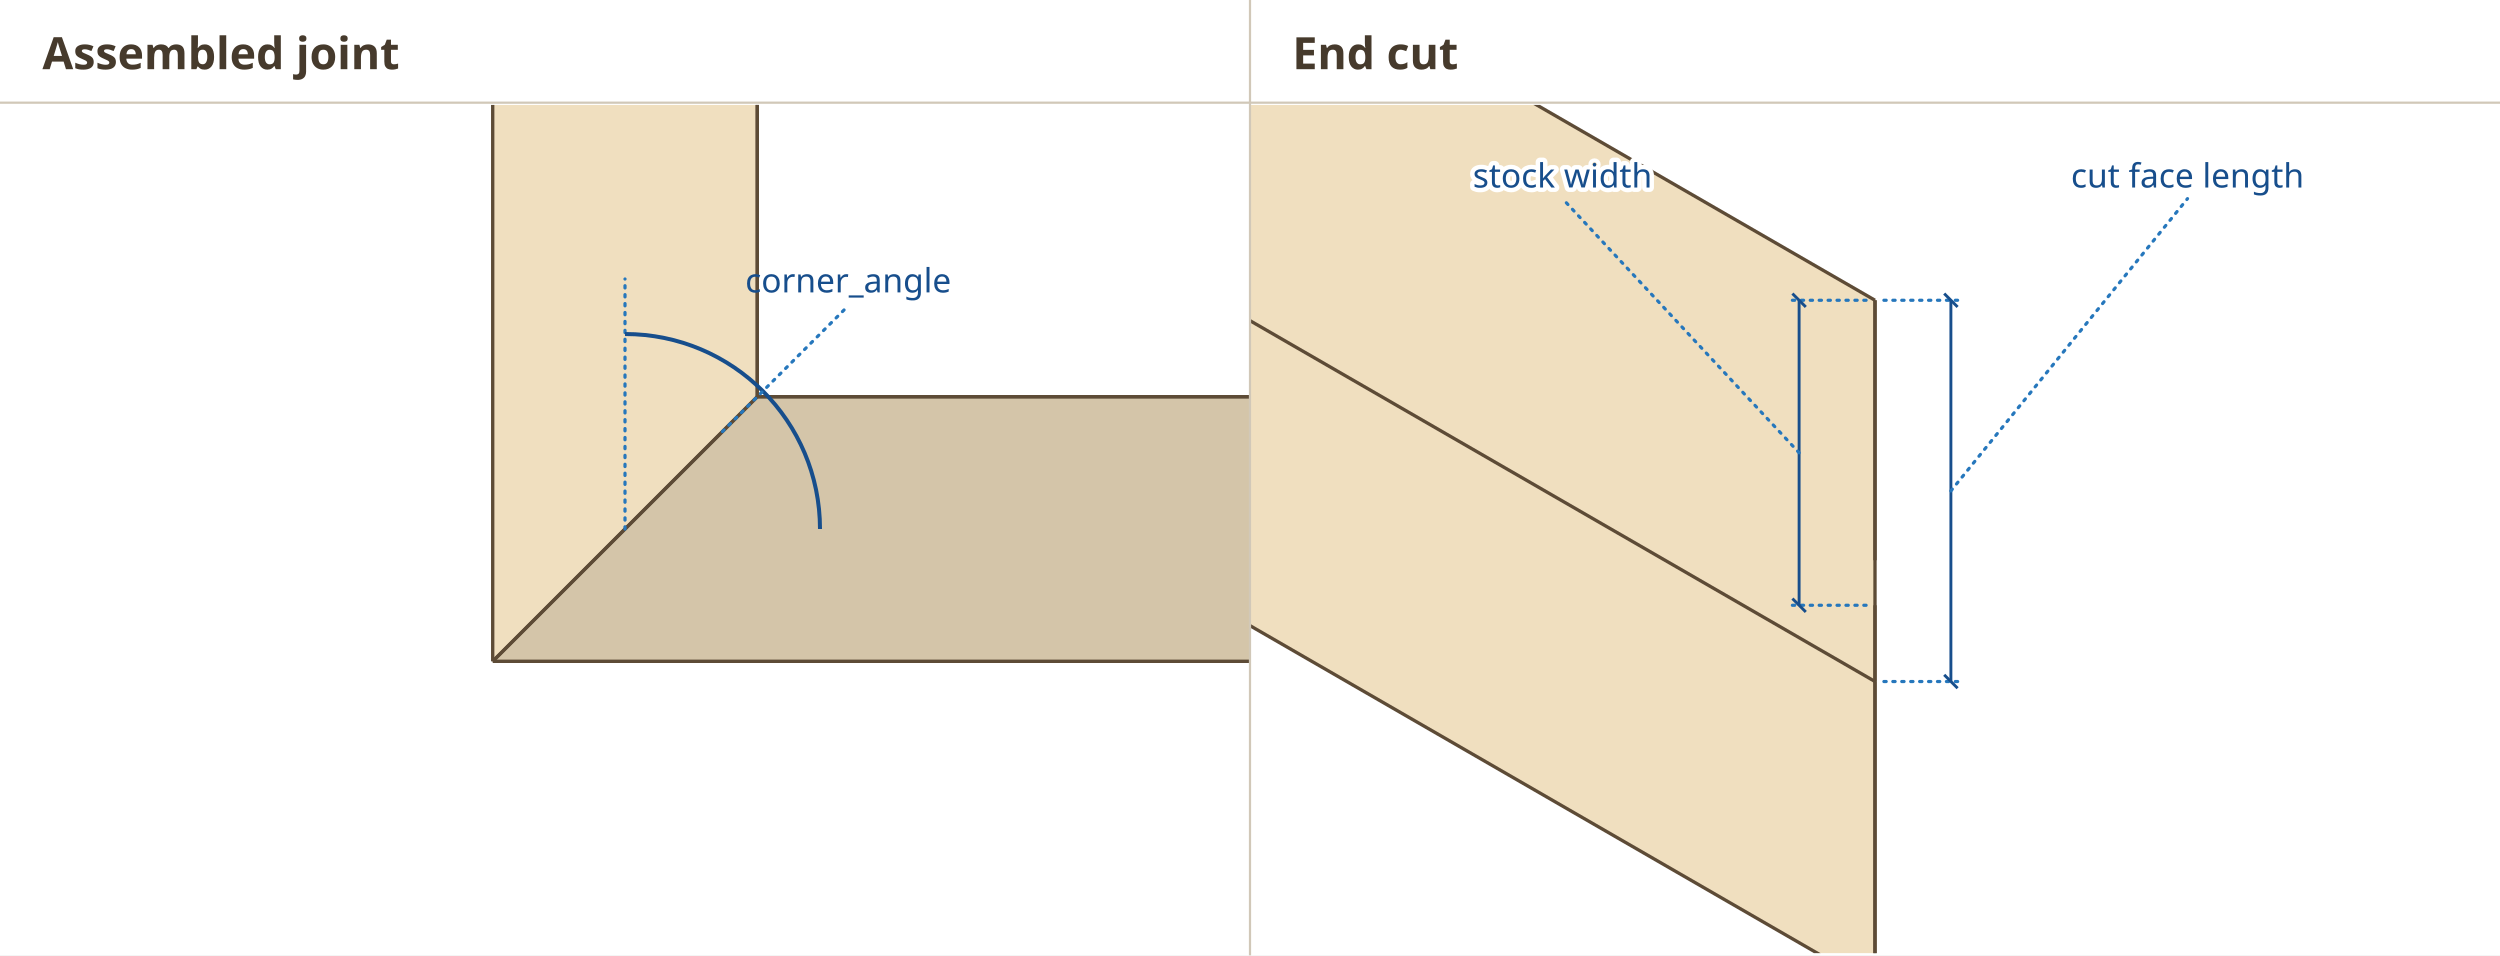
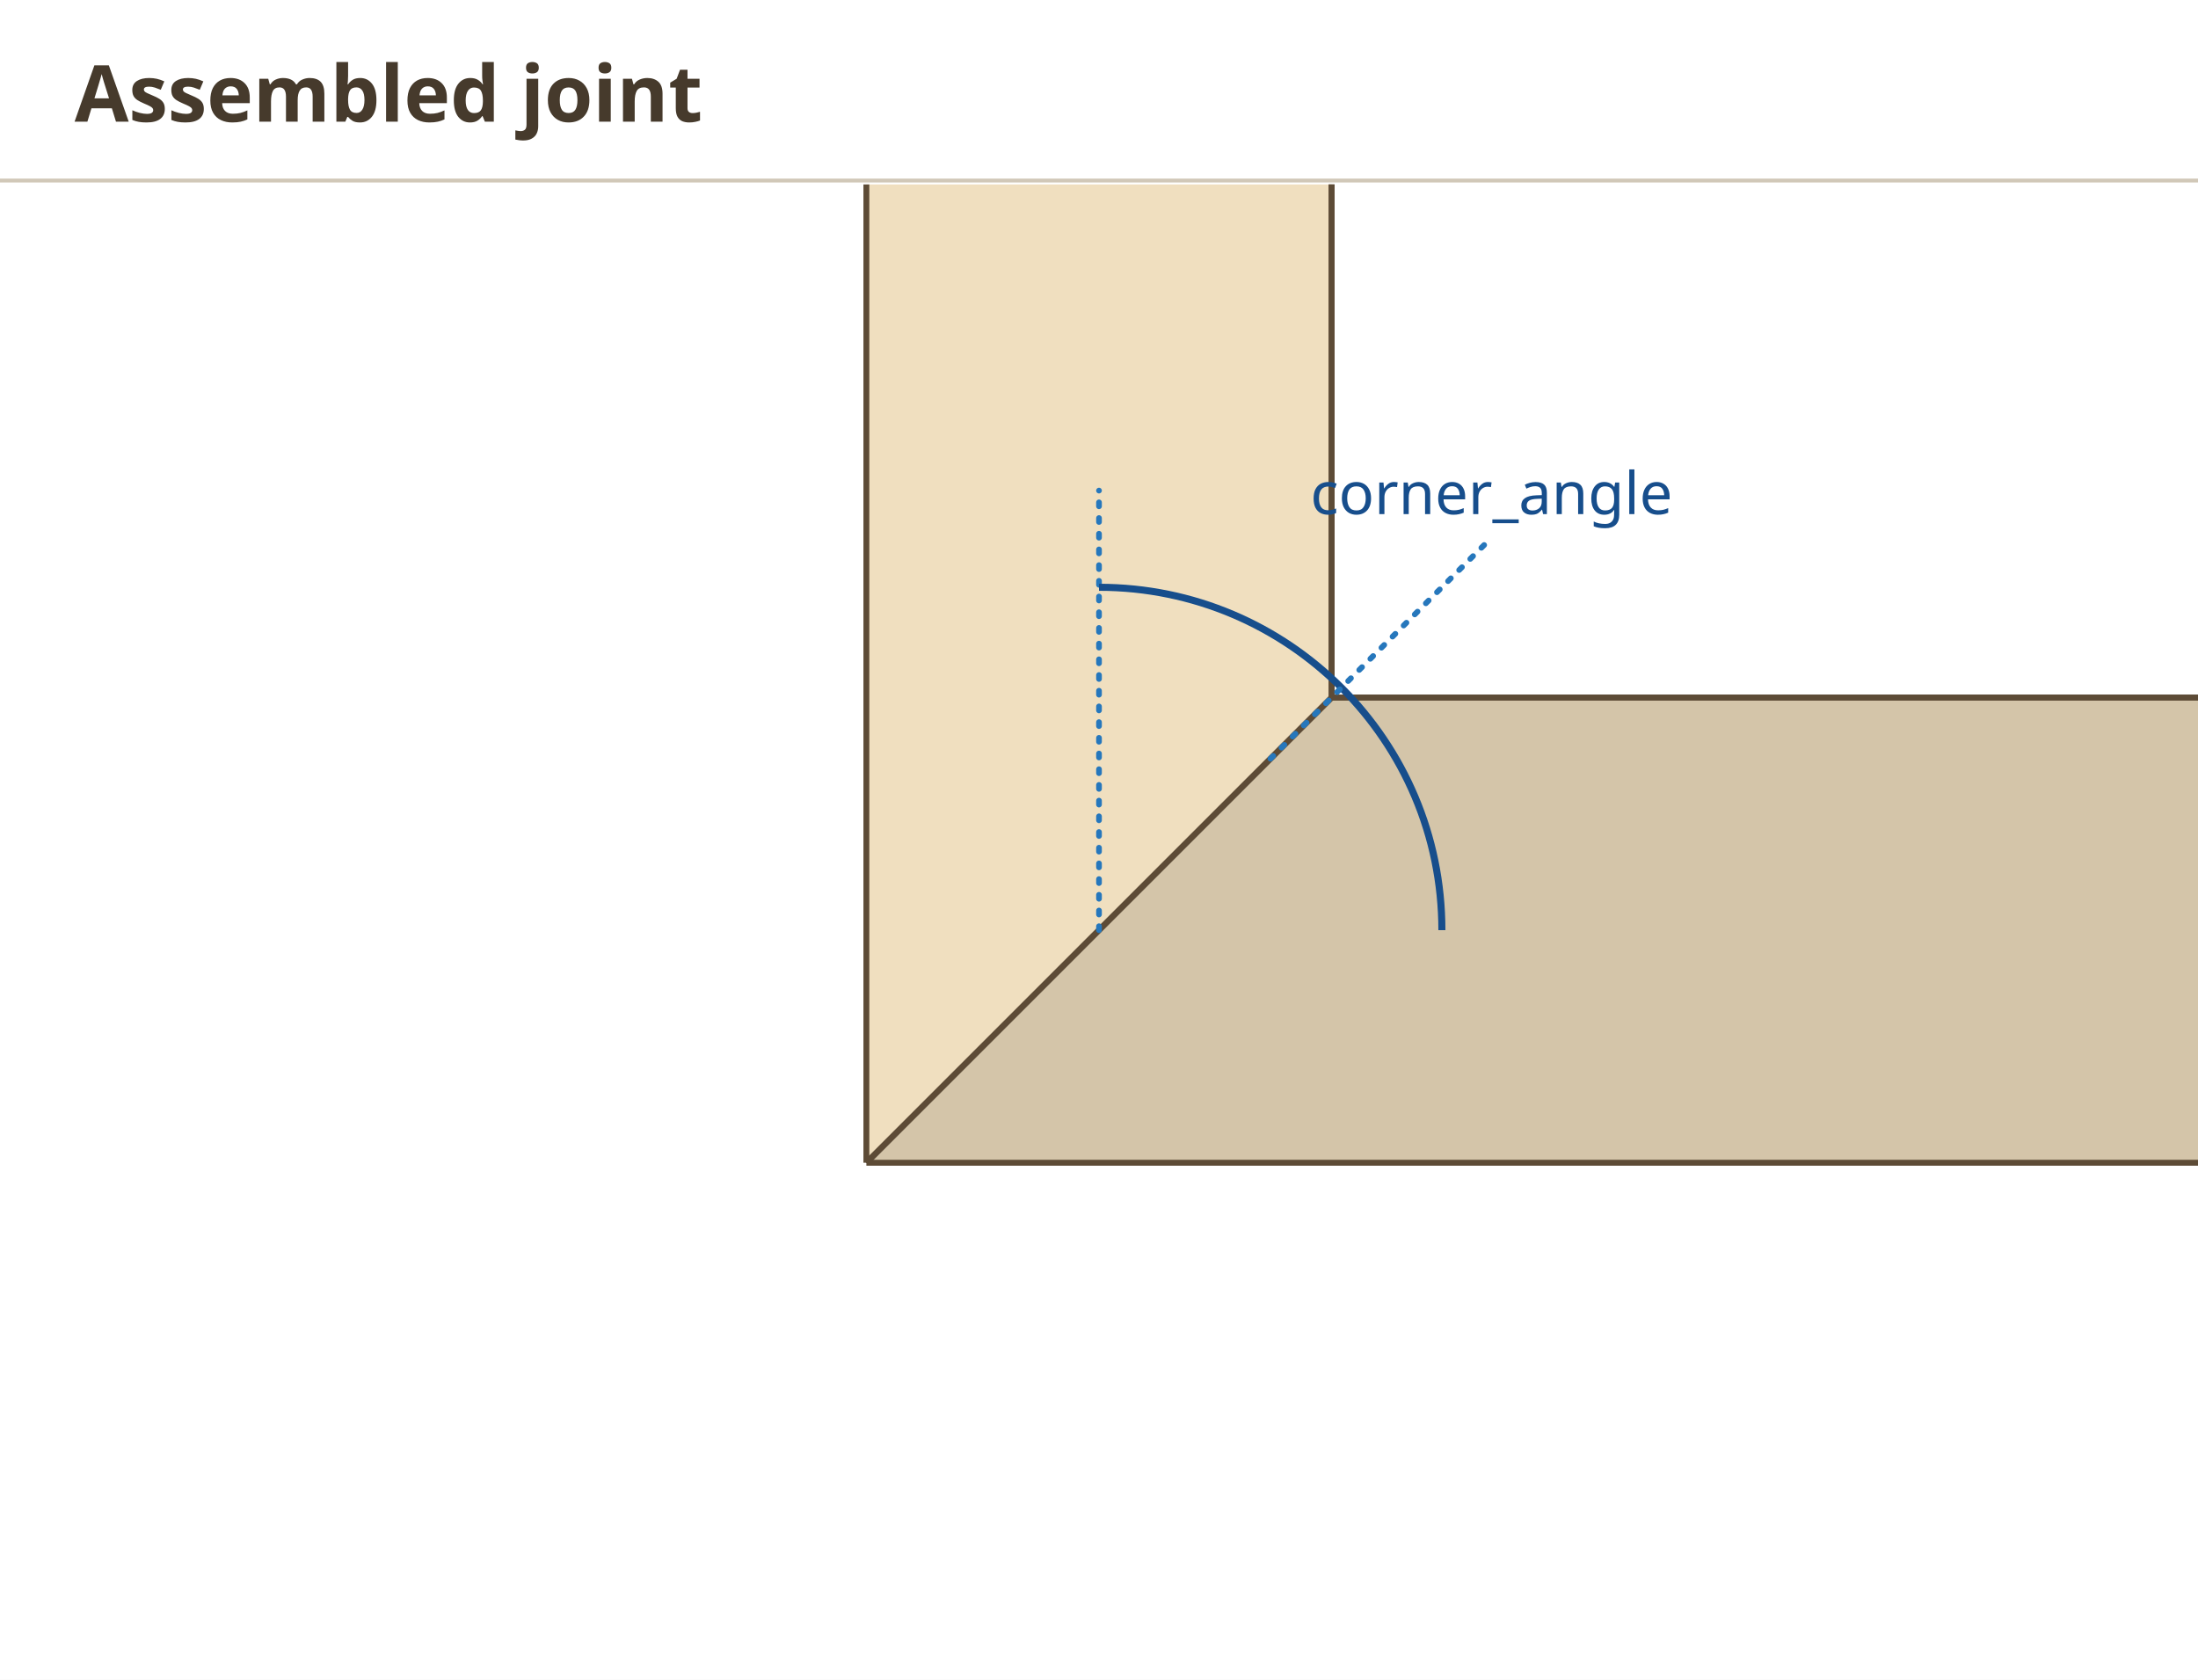
- <svg xmlns="http://www.w3.org/2000/svg" font-family="system-ui, sans-serif" role="img" viewBox="0 0 1120 428">
+ <svg xmlns="http://www.w3.org/2000/svg" font-family="system-ui, sans-serif" role="img" viewBox="0 0 560 428">
  <rect width="100%" height="100%" fill="white" />
  <svg viewBox="0 0 560 380" x="0" y="47" width="560" height="380" overflow="hidden">
    <g class="member-fills">
      <path data-member="Assembled joint" fill="#f0dfbf" fill-opacity="1" d="M220.733 -947.92 L339.267 -947.92 L339.267 130.733 Z M220.733 249.267 L220.733 -947.92 L339.267 130.733 Z M232.469 130.733 L220.733 130.733 L220.733 -947.92 L339.267 -947.92 Z M232.469 130.733 L220.733 249.267 L220.733 249.267 L220.733 249.267 L220.733 249.267 L220.733 130.733 Z M232.469 130.733 L339.267 -947.92 L339.267 130.733 Z M220.733 249.267 L232.469 130.733 L339.267 130.733 Z" />
      <path data-member="timber2" fill="#d4c5a9" fill-opacity="1" d="M1417.92 130.733 L1417.92 249.267 L220.733 249.267 Z M339.267 130.733 L1417.92 130.733 L220.733 249.267 Z M339.267 130.733 L1417.92 130.733 L1417.92 249.267 Z M339.267 130.733 L339.267 130.733 L339.267 130.733 L1417.92 249.267 L352.292 249.267 Z M339.267 130.733 L339.267 130.733 L352.292 249.267 L339.267 249.267 Z M220.733 249.267 L280 190 L339.267 130.733 L339.267 249.267 L220.733 249.267 Z" />
    </g>
    <g class="face-fills" />
    <g class="edges" fill="none" stroke-linejoin="round">
      <g data-member="Assembled joint" stroke="#5d4b36" stroke-opacity="1" stroke-width="1.5">
        <path data-feature="rptw.right" d="M339.267 130.733 L339.267 -947.92" />
        <path data-feature="rptw.right" d="M339.267 -947.92 L220.733 -947.92" />
        <path data-feature="rptw.right" d="M220.733 -947.92 L220.733 249.267" />
        <path data-feature="rptw.right" d="M220.733 249.267 L339.267 130.733" />
        <path data-feature="rptw.left" d="M339.267 -14.587 L339.267 130.733" />
      </g>
      <g data-member="timber2" stroke="#5d4b36" stroke-opacity="1" stroke-width="1.5">
        <path data-feature="rptw.right" d="M220.733 249.267 L1417.92 249.267" />
        <path data-feature="rptw.right" d="M1417.92 249.267 L1417.92 130.733" />
        <path data-feature="rptw.right" d="M1417.92 130.733 L339.267 130.733" />
        <path data-feature="rptw.right" d="M339.267 130.733 L220.733 249.267" />
        <path data-feature="rptw.left" d="M339.267 130.733 L1417.92 130.733" />
      </g>
    </g>
    <g class="references" fill="none" />
    <g class="dimension" fill="#174e8c">
      <line stroke="#2677bc" stroke-dasharray="1 3" stroke-linecap="round" stroke-width="1.45" x1="280.00" y1="190.00" x2="280.00" y2="78.00" />
      <path stroke-width="1.8" d="M280.00 102.64 A87.36 87.36 0 0 1 367.36 190.00" fill="none" stroke="#174e8c" />
      <line stroke="#2677bc" stroke-dasharray="1 3" stroke-linecap="round" stroke-width="1.45" x1="323.68" y1="146.32" x2="380.00" y2="90.00" />
      <text text-anchor="middle" font-size="15" x="380" y="84">corner_angle</text>
    </g>
  </svg>
  <text font-size="20" font-weight="600" x="19" y="31" fill="#463a2c">Assembled joint</text>
-   <svg viewBox="0 0 560 380" x="560" y="47" width="560" height="380" overflow="hidden">
-     <g class="member-fills">
-       <path data-member="End cut" fill="#f0dfbf" fill-opacity="1" d="M-1213.892 -604.182 L-1065.982 -689.578 L280 87.525 Z M280 258.317 L-1213.892 -604.182 L280 87.525 Z M280 394.95 L-1213.892 -467.549 L-1065.982 -552.945 Z M280 394.95 L-1065.982 -552.945 L280 224.158 Z M280 224.158 L-1065.982 -552.945 L-1065.982 -689.578 Z M280 224.158 L-1065.982 -689.578 L280 87.525 Z M280 394.95 L-1213.892 -467.549 L-1213.892 -604.182 Z M280 258.317 L280 394.95 L-1213.892 -604.182 Z M-1065.982 -552.945 L-1213.892 -467.549 L-1213.892 -604.182 Z M-1065.982 -552.945 L-1213.892 -604.182 L-1065.982 -689.578 Z" />
-     </g>
-     <g class="face-fills" />
-     <g class="edges" fill="none" stroke-linejoin="round">
-       <g data-member="End cut" stroke="#5d4b36" stroke-opacity="1" stroke-width="1.5">
-         <path data-feature="rptw.right" d="M280 87.525 L-1065.982 -689.578" />
-         <path data-feature="rptw.right" d="M-1065.982 -689.578 L-1213.892 -604.182" />
-         <path data-feature="rptw.right" d="M-1213.892 -604.182 L280 258.317" />
-         <path data-feature="rptw.right" d="M280 258.317 L280 87.525" />
-         <path data-feature="rptw.left" d="M280 394.95 L-1213.892 -467.549" />
-         <path data-feature="rptw.left" d="M280 224.158 L280 394.95" />
-         <path data-feature="rptw.front" d="M280 87.525 L280 204.008" />
-         <path data-feature="rptw.back" d="M-1213.892 -604.182 L-1213.892 -467.549" />
-         <path data-feature="rptw.back" d="M280 394.95 L280 258.317" />
-       </g>
-     </g>
-     <g class="references" fill="none" />
-     <g class="dimension" stroke-width="1.3" fill="#174e8c" stroke="#174e8c">
-       <line stroke="#2677bc" stroke-dasharray="1 3" stroke-linecap="round" stroke-width="1.45" x1="276.00" y1="224.16" x2="242.00" y2="224.16" />
-       <line x1="249.00" y1="227.16" x2="243.00" y2="221.16" />
-       <line stroke="#2677bc" stroke-dasharray="1 3" stroke-linecap="round" stroke-width="1.45" x1="276.00" y1="87.52" x2="242.00" y2="87.52" />
-       <line x1="249.00" y1="90.52" x2="243.00" y2="84.52" />
-       <line x1="246.00" y1="224.16" x2="246.00" y2="87.52" />
-       <line stroke="#2677bc" stroke-dasharray="1 3" stroke-linecap="round" stroke-width="1.45" x1="246.00" y1="155.84" x2="140.00" y2="42.00" />
-       <text text-anchor="middle" font-size="15" stroke="white" stroke-width="4" paint-order="stroke" stroke-linejoin="round" transform="translate(140.00 37.00) rotate(0.00)">stock width</text>
-     </g>
-     <g class="dimension" stroke-width="1.3" fill="#174e8c" stroke="#174e8c">
-       <line stroke="#2677bc" stroke-dasharray="1 3" stroke-linecap="round" stroke-width="1.45" x1="284.00" y1="258.32" x2="318.00" y2="258.32" />
-       <line x1="317.00" y1="261.32" x2="311.00" y2="255.32" />
-       <line stroke="#2677bc" stroke-dasharray="1 3" stroke-linecap="round" stroke-width="1.45" x1="284.00" y1="87.52" x2="318.00" y2="87.52" />
-       <line x1="317.00" y1="90.52" x2="311.00" y2="84.52" />
-       <line x1="314.00" y1="258.32" x2="314.00" y2="87.52" />
-       <line stroke="#2677bc" stroke-dasharray="1 3" stroke-linecap="round" stroke-width="1.45" x1="314.00" y1="172.92" x2="420.00" y2="42.00" />
-       <text text-anchor="middle" font-size="15" stroke="white" stroke-width="4" paint-order="stroke" stroke-linejoin="round" transform="translate(420.00 37.00) rotate(0.00)">cut face length</text>
-     </g>
-   </svg>
-   <text font-size="20" font-weight="600" x="579" y="31" fill="#463a2c">End cut</text>
-   <path d="M0 46H1120 M560 0v428" stroke="#d1c8b8" />
+   <path d="M0 46H560" stroke="#d1c8b8" />
</svg>
